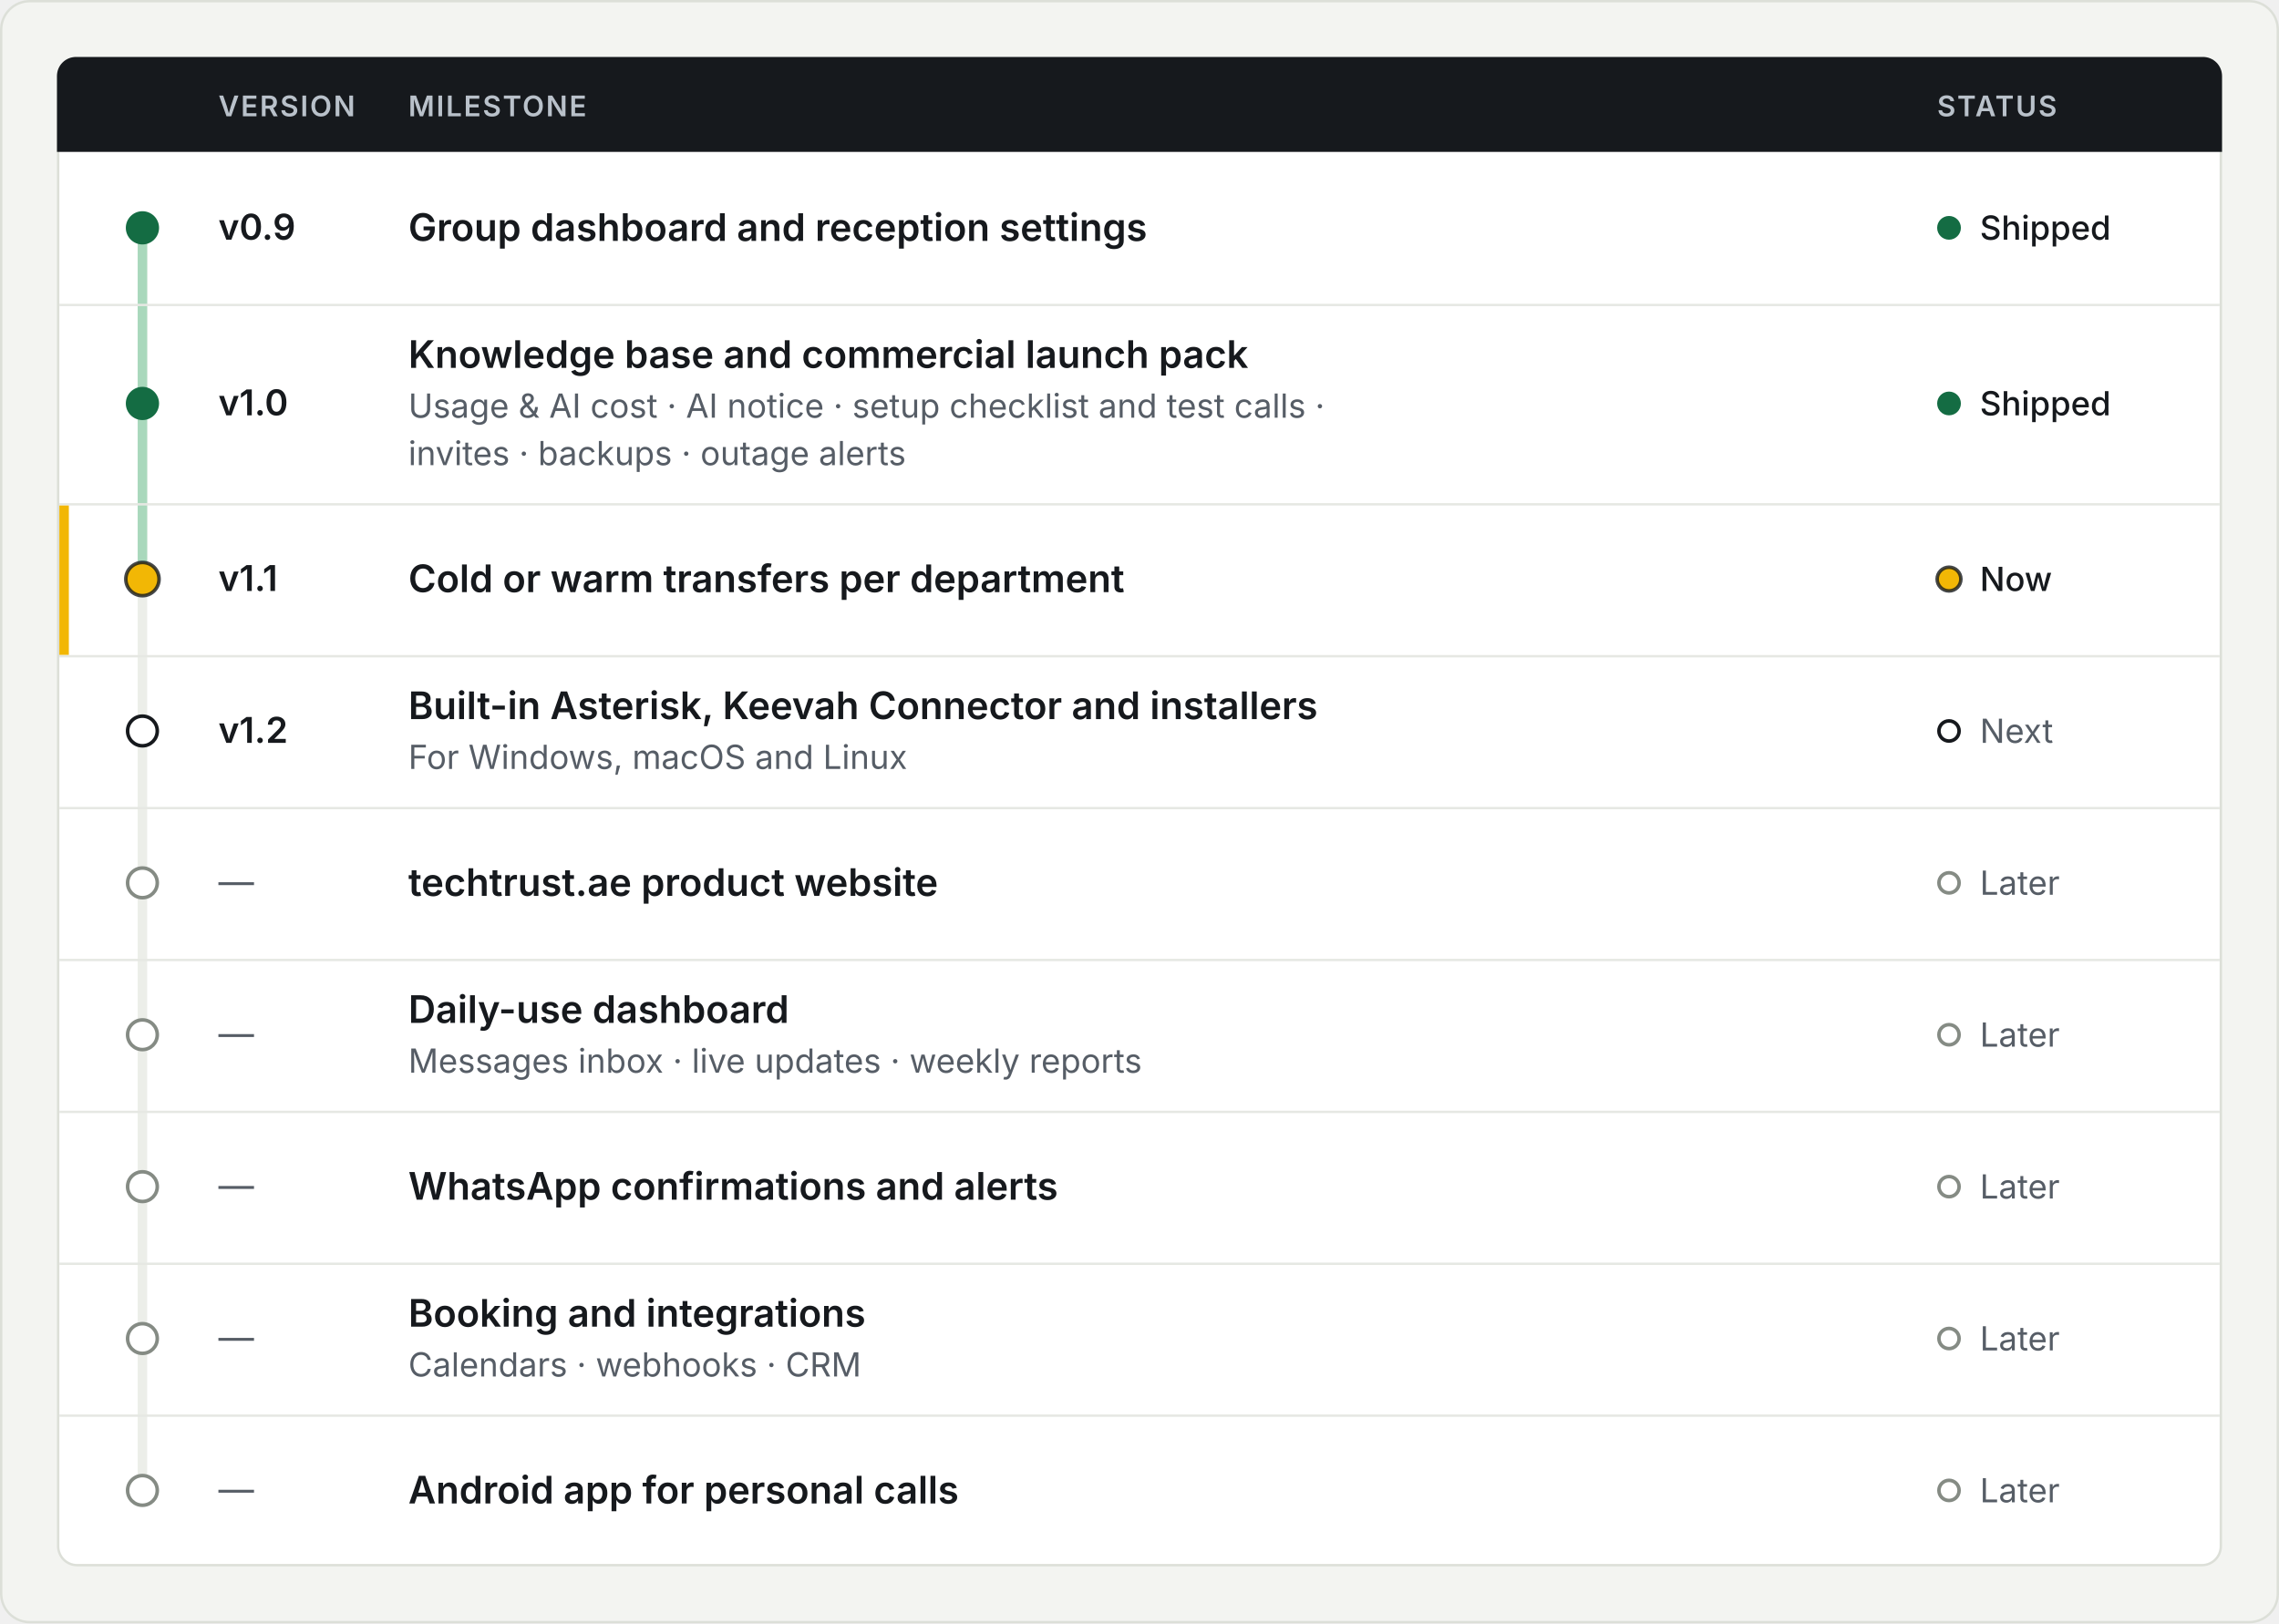
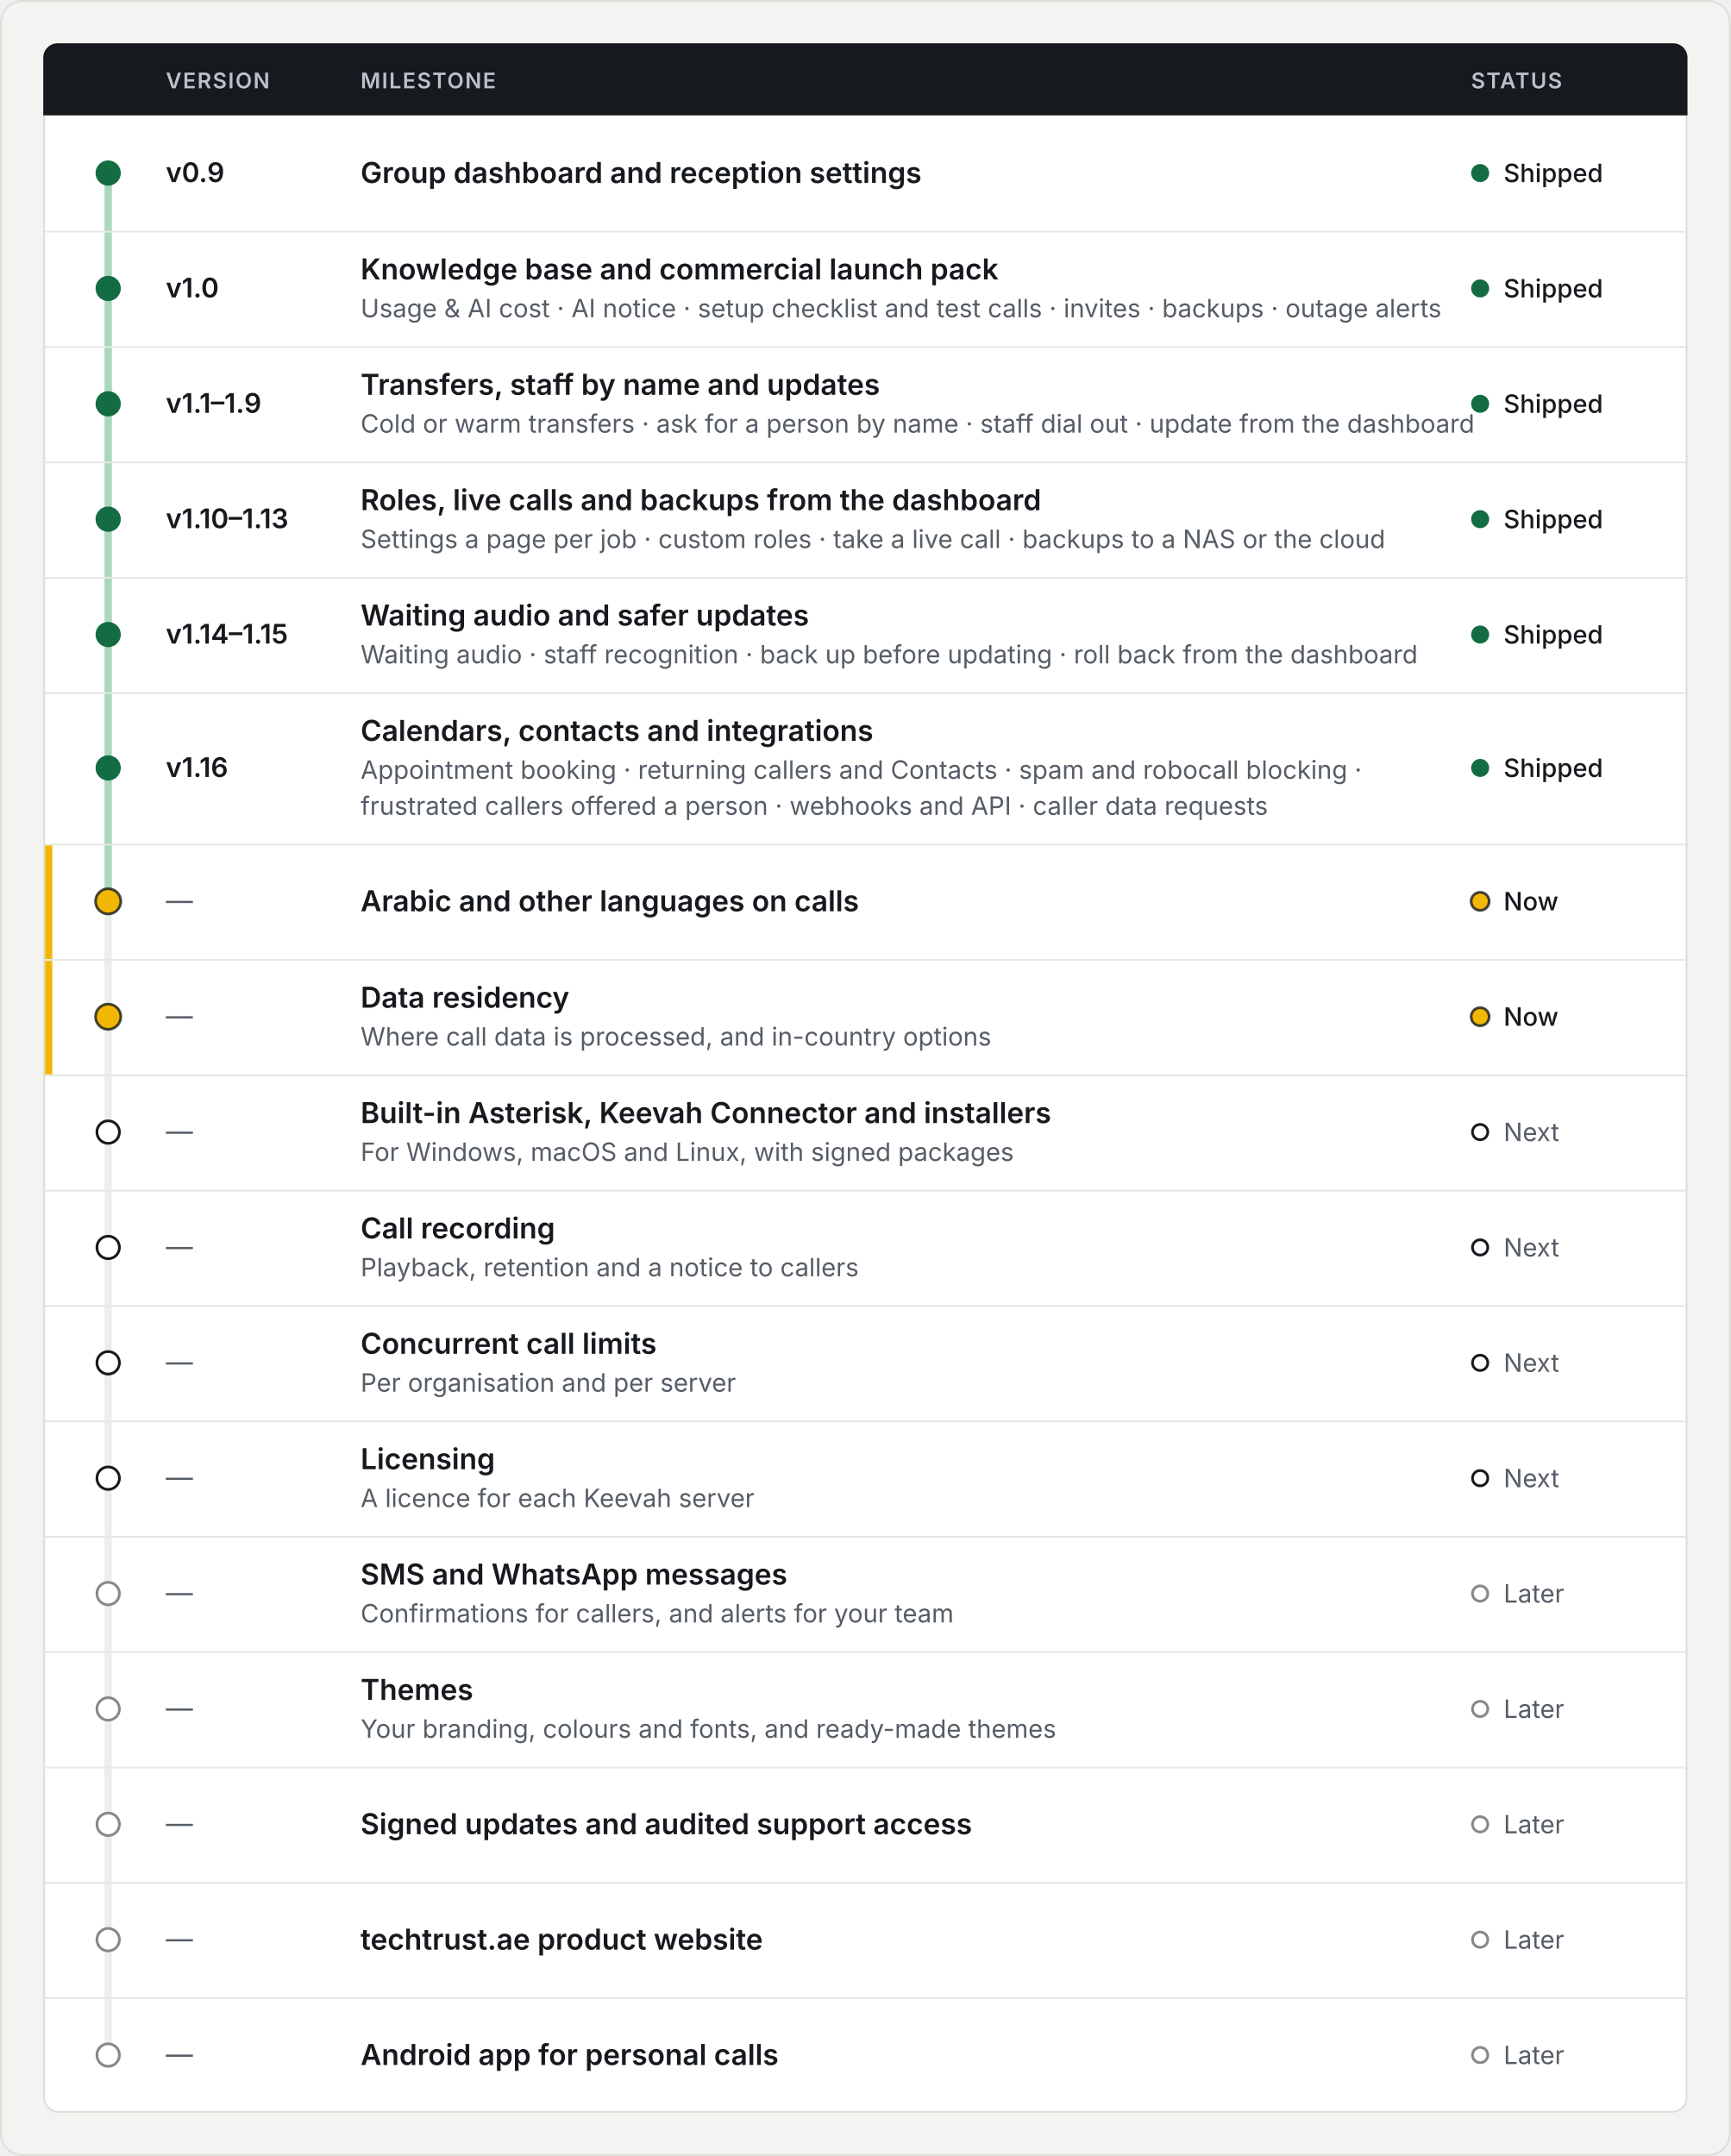
- <svg xmlns="http://www.w3.org/2000/svg" width="960" height="684" viewBox="0 0 960 684" role="img" aria-labelledby="title desc">
+ <svg xmlns="http://www.w3.org/2000/svg" width="960" height="1196" viewBox="0 0 960 1196" role="img" aria-labelledby="title desc">
  <style>
text{font-family:'Fira Sans', -apple-system, BlinkMacSystemFont, 'Segoe UI', Inter, Helvetica, Arial, sans-serif;font-variant-numeric:tabular-nums}
.head{font-size:12px;font-weight:600;letter-spacing:.06em;fill:#b9c1ca}
.ver{font-size:15px;font-weight:600;fill:#16191d}
.none{font-size:15px;fill:#565d66}
.title{font-size:16px;font-weight:600;fill:#16191d}
.detail{font-size:14px;fill:#565d66}
.st{font-size:14px;font-weight:500;fill:#16191d}
.stq{font-size:14px;fill:#565d66}
</style>
-   <rect x=".5" y=".5" width="959" height="683" rx="12" fill="#f3f4f1" stroke="#dcdfd8" />
-   <rect x="24.5" y="24.5" width="911" height="635" rx="8" fill="#ffffff" stroke="#dcdfd8" />
+   <rect x=".5" y=".5" width="959" height="1195" rx="12" fill="#f3f4f1" stroke="#dcdfd8" />
+   <rect x="24.5" y="24.5" width="911" height="1147" rx="8" fill="#ffffff" stroke="#dcdfd8" />
  <path d="M24 32a8 8 0 0 1 8-8h896a8 8 0 0 1 8 8v32H24z" fill="#16191d" />
  <text x="92" y="49" class="head">VERSION</text>
-   <text x="172" y="49" class="head">MILESTONE</text>
+   <text x="200" y="49" class="head">MILESTONE</text>
  <text x="816" y="49" class="head">STATUS</text>
-   <rect x="58" y="96" width="4" height="532" rx="2" fill="#eceee9" />
-   <rect x="58" y="96" width="4" height="148" fill="#a9d8bc" />
+   <rect x="58" y="96" width="4" height="1044" rx="2" fill="#eceee9" />
+   <rect x="58" y="96" width="4" height="404" fill="#a9d8bc" />
  <circle cx="60" cy="96" r="7" fill="#146c43" />
  <text x="92" y="101" class="ver">v0.9</text>
-   <text x="172" y="101.5" class="title">Group dashboard and reception settings</text>
+   <text x="200" y="101.5" class="title">Group dashboard and reception settings</text>
  <circle cx="821" cy="96" r="5" fill="#146c43" />
  <text x="834" y="101" class="st">Shipped</text>
  <rect x="25" y="128" width="910" height="1" fill="#e6e8e3" />
-   <circle cx="60" cy="170" r="7" fill="#146c43" />
-   <text x="92" y="175" class="ver">v1.0</text>
-   <text x="172" y="155" class="title">Knowledge base and commercial launch pack</text>
-   <text x="172" y="176" class="detail">Usage &amp; AI cost · AI notice · setup checklist and test calls ·</text>
-   <text x="172" y="196" class="detail">invites · backups · outage alerts</text>
-   <circle cx="821" cy="170" r="5" fill="#146c43" />
-   <text x="834" y="175" class="st">Shipped</text>
-   <rect x="25" y="212" width="910" height="1" fill="#e6e8e3" />
-   <rect x="25" y="213" width="4" height="63" fill="#f2b705" />
-   <circle cx="60" cy="244" r="7" fill="#f2b705" stroke="#16191d" stroke-opacity=".8" stroke-width="1.5" />
-   <text x="92" y="249" class="ver">v1.1</text>
-   <text x="172" y="249.5" class="title">Cold or warm transfers per department</text>
-   <circle cx="821" cy="244" r="5" fill="#f2b705" stroke="#16191d" stroke-opacity=".8" stroke-width="1.5" />
-   <text x="834" y="249" class="st">Now</text>
-   <rect x="25" y="276" width="910" height="1" fill="#e6e8e3" />
-   <circle cx="60" cy="308" r="6.25" fill="#ffffff" stroke="#16191d" stroke-width="1.5" />
-   <text x="92" y="313" class="ver">v1.2</text>
-   <text x="172" y="303" class="title">Built-in Asterisk, Keevah Connector and installers</text>
-   <text x="172" y="324" class="detail">For Windows, macOS and Linux</text>
-   <circle cx="821" cy="308" r="4.25" fill="#ffffff" stroke="#16191d" stroke-width="1.5" />
-   <text x="834" y="313" class="stq">Next</text>
-   <rect x="25" y="340" width="910" height="1" fill="#e6e8e3" />
-   <circle cx="60" cy="372" r="6.25" fill="#ffffff" stroke="#858b84" stroke-width="1.5" />
-   <text x="92" y="377" class="none">—</text>
-   <text x="172" y="377.5" class="title">techtrust.ae product website</text>
-   <circle cx="821" cy="372" r="4.25" fill="#ffffff" stroke="#858b84" stroke-width="1.5" />
-   <text x="834" y="377" class="stq">Later</text>
-   <rect x="25" y="404" width="910" height="1" fill="#e6e8e3" />
-   <circle cx="60" cy="436" r="6.25" fill="#ffffff" stroke="#858b84" stroke-width="1.5" />
-   <text x="92" y="441" class="none">—</text>
-   <text x="172" y="431" class="title">Daily-use dashboard</text>
-   <text x="172" y="452" class="detail">Messages inbox · live updates · weekly reports</text>
-   <circle cx="821" cy="436" r="4.25" fill="#ffffff" stroke="#858b84" stroke-width="1.5" />
-   <text x="834" y="441" class="stq">Later</text>
+   <circle cx="60" cy="160" r="7" fill="#146c43" />
+   <text x="92" y="165" class="ver">v1.0</text>
+   <text x="200" y="155" class="title">Knowledge base and commercial launch pack</text>
+   <text x="200" y="176" class="detail">Usage &amp; AI cost · AI notice · setup checklist and test calls · invites · backups · outage alerts</text>
+   <circle cx="821" cy="160" r="5" fill="#146c43" />
+   <text x="834" y="165" class="st">Shipped</text>
+   <rect x="25" y="192" width="910" height="1" fill="#e6e8e3" />
+   <circle cx="60" cy="224" r="7" fill="#146c43" />
+   <text x="92" y="229" class="ver">v1.1–1.9</text>
+   <text x="200" y="219" class="title">Transfers, staff by name and updates</text>
+   <text x="200" y="240" class="detail">Cold or warm transfers · ask for a person by name · staff dial out · update from the dashboard</text>
+   <circle cx="821" cy="224" r="5" fill="#146c43" />
+   <text x="834" y="229" class="st">Shipped</text>
+   <rect x="25" y="256" width="910" height="1" fill="#e6e8e3" />
+   <circle cx="60" cy="288" r="7" fill="#146c43" />
+   <text x="92" y="293" class="ver">v1.10–1.13</text>
+   <text x="200" y="283" class="title">Roles, live calls and backups from the dashboard</text>
+   <text x="200" y="304" class="detail">Settings a page per job · custom roles · take a live call · backups to a NAS or the cloud</text>
+   <circle cx="821" cy="288" r="5" fill="#146c43" />
+   <text x="834" y="293" class="st">Shipped</text>
+   <rect x="25" y="320" width="910" height="1" fill="#e6e8e3" />
+   <circle cx="60" cy="352" r="7" fill="#146c43" />
+   <text x="92" y="357" class="ver">v1.14–1.15</text>
+   <text x="200" y="347" class="title">Waiting audio and safer updates</text>
+   <text x="200" y="368" class="detail">Waiting audio · staff recognition · back up before updating · roll back from the dashboard</text>
+   <circle cx="821" cy="352" r="5" fill="#146c43" />
+   <text x="834" y="357" class="st">Shipped</text>
+   <rect x="25" y="384" width="910" height="1" fill="#e6e8e3" />
+   <circle cx="60" cy="426" r="7" fill="#146c43" />
+   <text x="92" y="431" class="ver">v1.16</text>
+   <text x="200" y="411" class="title">Calendars, contacts and integrations</text>
+   <text x="200" y="432" class="detail">Appointment booking · returning callers and Contacts · spam and robocall blocking ·</text>
+   <text x="200" y="452" class="detail">frustrated callers offered a person · webhooks and API · caller data requests</text>
+   <circle cx="821" cy="426" r="5" fill="#146c43" />
+   <text x="834" y="431" class="st">Shipped</text>
  <rect x="25" y="468" width="910" height="1" fill="#e6e8e3" />
-   <circle cx="60" cy="500" r="6.25" fill="#ffffff" stroke="#858b84" stroke-width="1.5" />
+   <rect x="25" y="469" width="4" height="63" fill="#f2b705" />
+   <circle cx="60" cy="500" r="7" fill="#f2b705" stroke="#16191d" stroke-opacity=".8" stroke-width="1.5" />
  <text x="92" y="505" class="none">—</text>
-   <text x="172" y="505.5" class="title">WhatsApp confirmations and alerts</text>
-   <circle cx="821" cy="500" r="4.25" fill="#ffffff" stroke="#858b84" stroke-width="1.5" />
-   <text x="834" y="505" class="stq">Later</text>
+   <text x="200" y="505.5" class="title">Arabic and other languages on calls</text>
+   <circle cx="821" cy="500" r="5" fill="#f2b705" stroke="#16191d" stroke-opacity=".8" stroke-width="1.5" />
+   <text x="834" y="505" class="st">Now</text>
  <rect x="25" y="532" width="910" height="1" fill="#e6e8e3" />
-   <circle cx="60" cy="564" r="6.25" fill="#ffffff" stroke="#858b84" stroke-width="1.5" />
+   <rect x="25" y="533" width="4" height="63" fill="#f2b705" />
+   <circle cx="60" cy="564" r="7" fill="#f2b705" stroke="#16191d" stroke-opacity=".8" stroke-width="1.5" />
  <text x="92" y="569" class="none">—</text>
-   <text x="172" y="559" class="title">Booking and integrations</text>
-   <text x="172" y="580" class="detail">Calendars · webhooks · CRM</text>
-   <circle cx="821" cy="564" r="4.25" fill="#ffffff" stroke="#858b84" stroke-width="1.5" />
-   <text x="834" y="569" class="stq">Later</text>
+   <text x="200" y="559" class="title">Data residency</text>
+   <text x="200" y="580" class="detail">Where call data is processed, and in-country options</text>
+   <circle cx="821" cy="564" r="5" fill="#f2b705" stroke="#16191d" stroke-opacity=".8" stroke-width="1.5" />
+   <text x="834" y="569" class="st">Now</text>
  <rect x="25" y="596" width="910" height="1" fill="#e6e8e3" />
-   <circle cx="60" cy="628" r="6.25" fill="#ffffff" stroke="#858b84" stroke-width="1.5" />
+   <circle cx="60" cy="628" r="6.25" fill="#ffffff" stroke="#16191d" stroke-width="1.5" />
  <text x="92" y="633" class="none">—</text>
-   <text x="172" y="633.5" class="title">Android app for personal calls</text>
-   <circle cx="821" cy="628" r="4.25" fill="#ffffff" stroke="#858b84" stroke-width="1.5" />
-   <text x="834" y="633" class="stq">Later</text>
+   <text x="200" y="623" class="title">Built-in Asterisk, Keevah Connector and installers</text>
+   <text x="200" y="644" class="detail">For Windows, macOS and Linux, with signed packages</text>
+   <circle cx="821" cy="628" r="4.25" fill="#ffffff" stroke="#16191d" stroke-width="1.5" />
+   <text x="834" y="633" class="stq">Next</text>
+   <rect x="25" y="660" width="910" height="1" fill="#e6e8e3" />
+   <circle cx="60" cy="692" r="6.25" fill="#ffffff" stroke="#16191d" stroke-width="1.5" />
+   <text x="92" y="697" class="none">—</text>
+   <text x="200" y="687" class="title">Call recording</text>
+   <text x="200" y="708" class="detail">Playback, retention and a notice to callers</text>
+   <circle cx="821" cy="692" r="4.25" fill="#ffffff" stroke="#16191d" stroke-width="1.5" />
+   <text x="834" y="697" class="stq">Next</text>
+   <rect x="25" y="724" width="910" height="1" fill="#e6e8e3" />
+   <circle cx="60" cy="756" r="6.25" fill="#ffffff" stroke="#16191d" stroke-width="1.5" />
+   <text x="92" y="761" class="none">—</text>
+   <text x="200" y="751" class="title">Concurrent call limits</text>
+   <text x="200" y="772" class="detail">Per organisation and per server</text>
+   <circle cx="821" cy="756" r="4.25" fill="#ffffff" stroke="#16191d" stroke-width="1.5" />
+   <text x="834" y="761" class="stq">Next</text>
+   <rect x="25" y="788" width="910" height="1" fill="#e6e8e3" />
+   <circle cx="60" cy="820" r="6.25" fill="#ffffff" stroke="#16191d" stroke-width="1.5" />
+   <text x="92" y="825" class="none">—</text>
+   <text x="200" y="815" class="title">Licensing</text>
+   <text x="200" y="836" class="detail">A licence for each Keevah server</text>
+   <circle cx="821" cy="820" r="4.25" fill="#ffffff" stroke="#16191d" stroke-width="1.5" />
+   <text x="834" y="825" class="stq">Next</text>
+   <rect x="25" y="852" width="910" height="1" fill="#e6e8e3" />
+   <circle cx="60" cy="884" r="6.25" fill="#ffffff" stroke="#858b84" stroke-width="1.5" />
+   <text x="92" y="889" class="none">—</text>
+   <text x="200" y="879" class="title">SMS and WhatsApp messages</text>
+   <text x="200" y="900" class="detail">Confirmations for callers, and alerts for your team</text>
+   <circle cx="821" cy="884" r="4.25" fill="#ffffff" stroke="#858b84" stroke-width="1.5" />
+   <text x="834" y="889" class="stq">Later</text>
+   <rect x="25" y="916" width="910" height="1" fill="#e6e8e3" />
+   <circle cx="60" cy="948" r="6.25" fill="#ffffff" stroke="#858b84" stroke-width="1.5" />
+   <text x="92" y="953" class="none">—</text>
+   <text x="200" y="943" class="title">Themes</text>
+   <text x="200" y="964" class="detail">Your branding, colours and fonts, and ready-made themes</text>
+   <circle cx="821" cy="948" r="4.25" fill="#ffffff" stroke="#858b84" stroke-width="1.5" />
+   <text x="834" y="953" class="stq">Later</text>
+   <rect x="25" y="980" width="910" height="1" fill="#e6e8e3" />
+   <circle cx="60" cy="1012" r="6.25" fill="#ffffff" stroke="#858b84" stroke-width="1.5" />
+   <text x="92" y="1017" class="none">—</text>
+   <text x="200" y="1017.5" class="title">Signed updates and audited support access</text>
+   <circle cx="821" cy="1012" r="4.25" fill="#ffffff" stroke="#858b84" stroke-width="1.5" />
+   <text x="834" y="1017" class="stq">Later</text>
+   <rect x="25" y="1044" width="910" height="1" fill="#e6e8e3" />
+   <circle cx="60" cy="1076" r="6.25" fill="#ffffff" stroke="#858b84" stroke-width="1.5" />
+   <text x="92" y="1081" class="none">—</text>
+   <text x="200" y="1081.5" class="title">techtrust.ae product website</text>
+   <circle cx="821" cy="1076" r="4.25" fill="#ffffff" stroke="#858b84" stroke-width="1.5" />
+   <text x="834" y="1081" class="stq">Later</text>
+   <rect x="25" y="1108" width="910" height="1" fill="#e6e8e3" />
+   <circle cx="60" cy="1140" r="6.25" fill="#ffffff" stroke="#858b84" stroke-width="1.5" />
+   <text x="92" y="1145" class="none">—</text>
+   <text x="200" y="1145.5" class="title">Android app for personal calls</text>
+   <circle cx="821" cy="1140" r="4.25" fill="#ffffff" stroke="#858b84" stroke-width="1.5" />
+   <text x="834" y="1145" class="stq">Later</text>
</svg>
